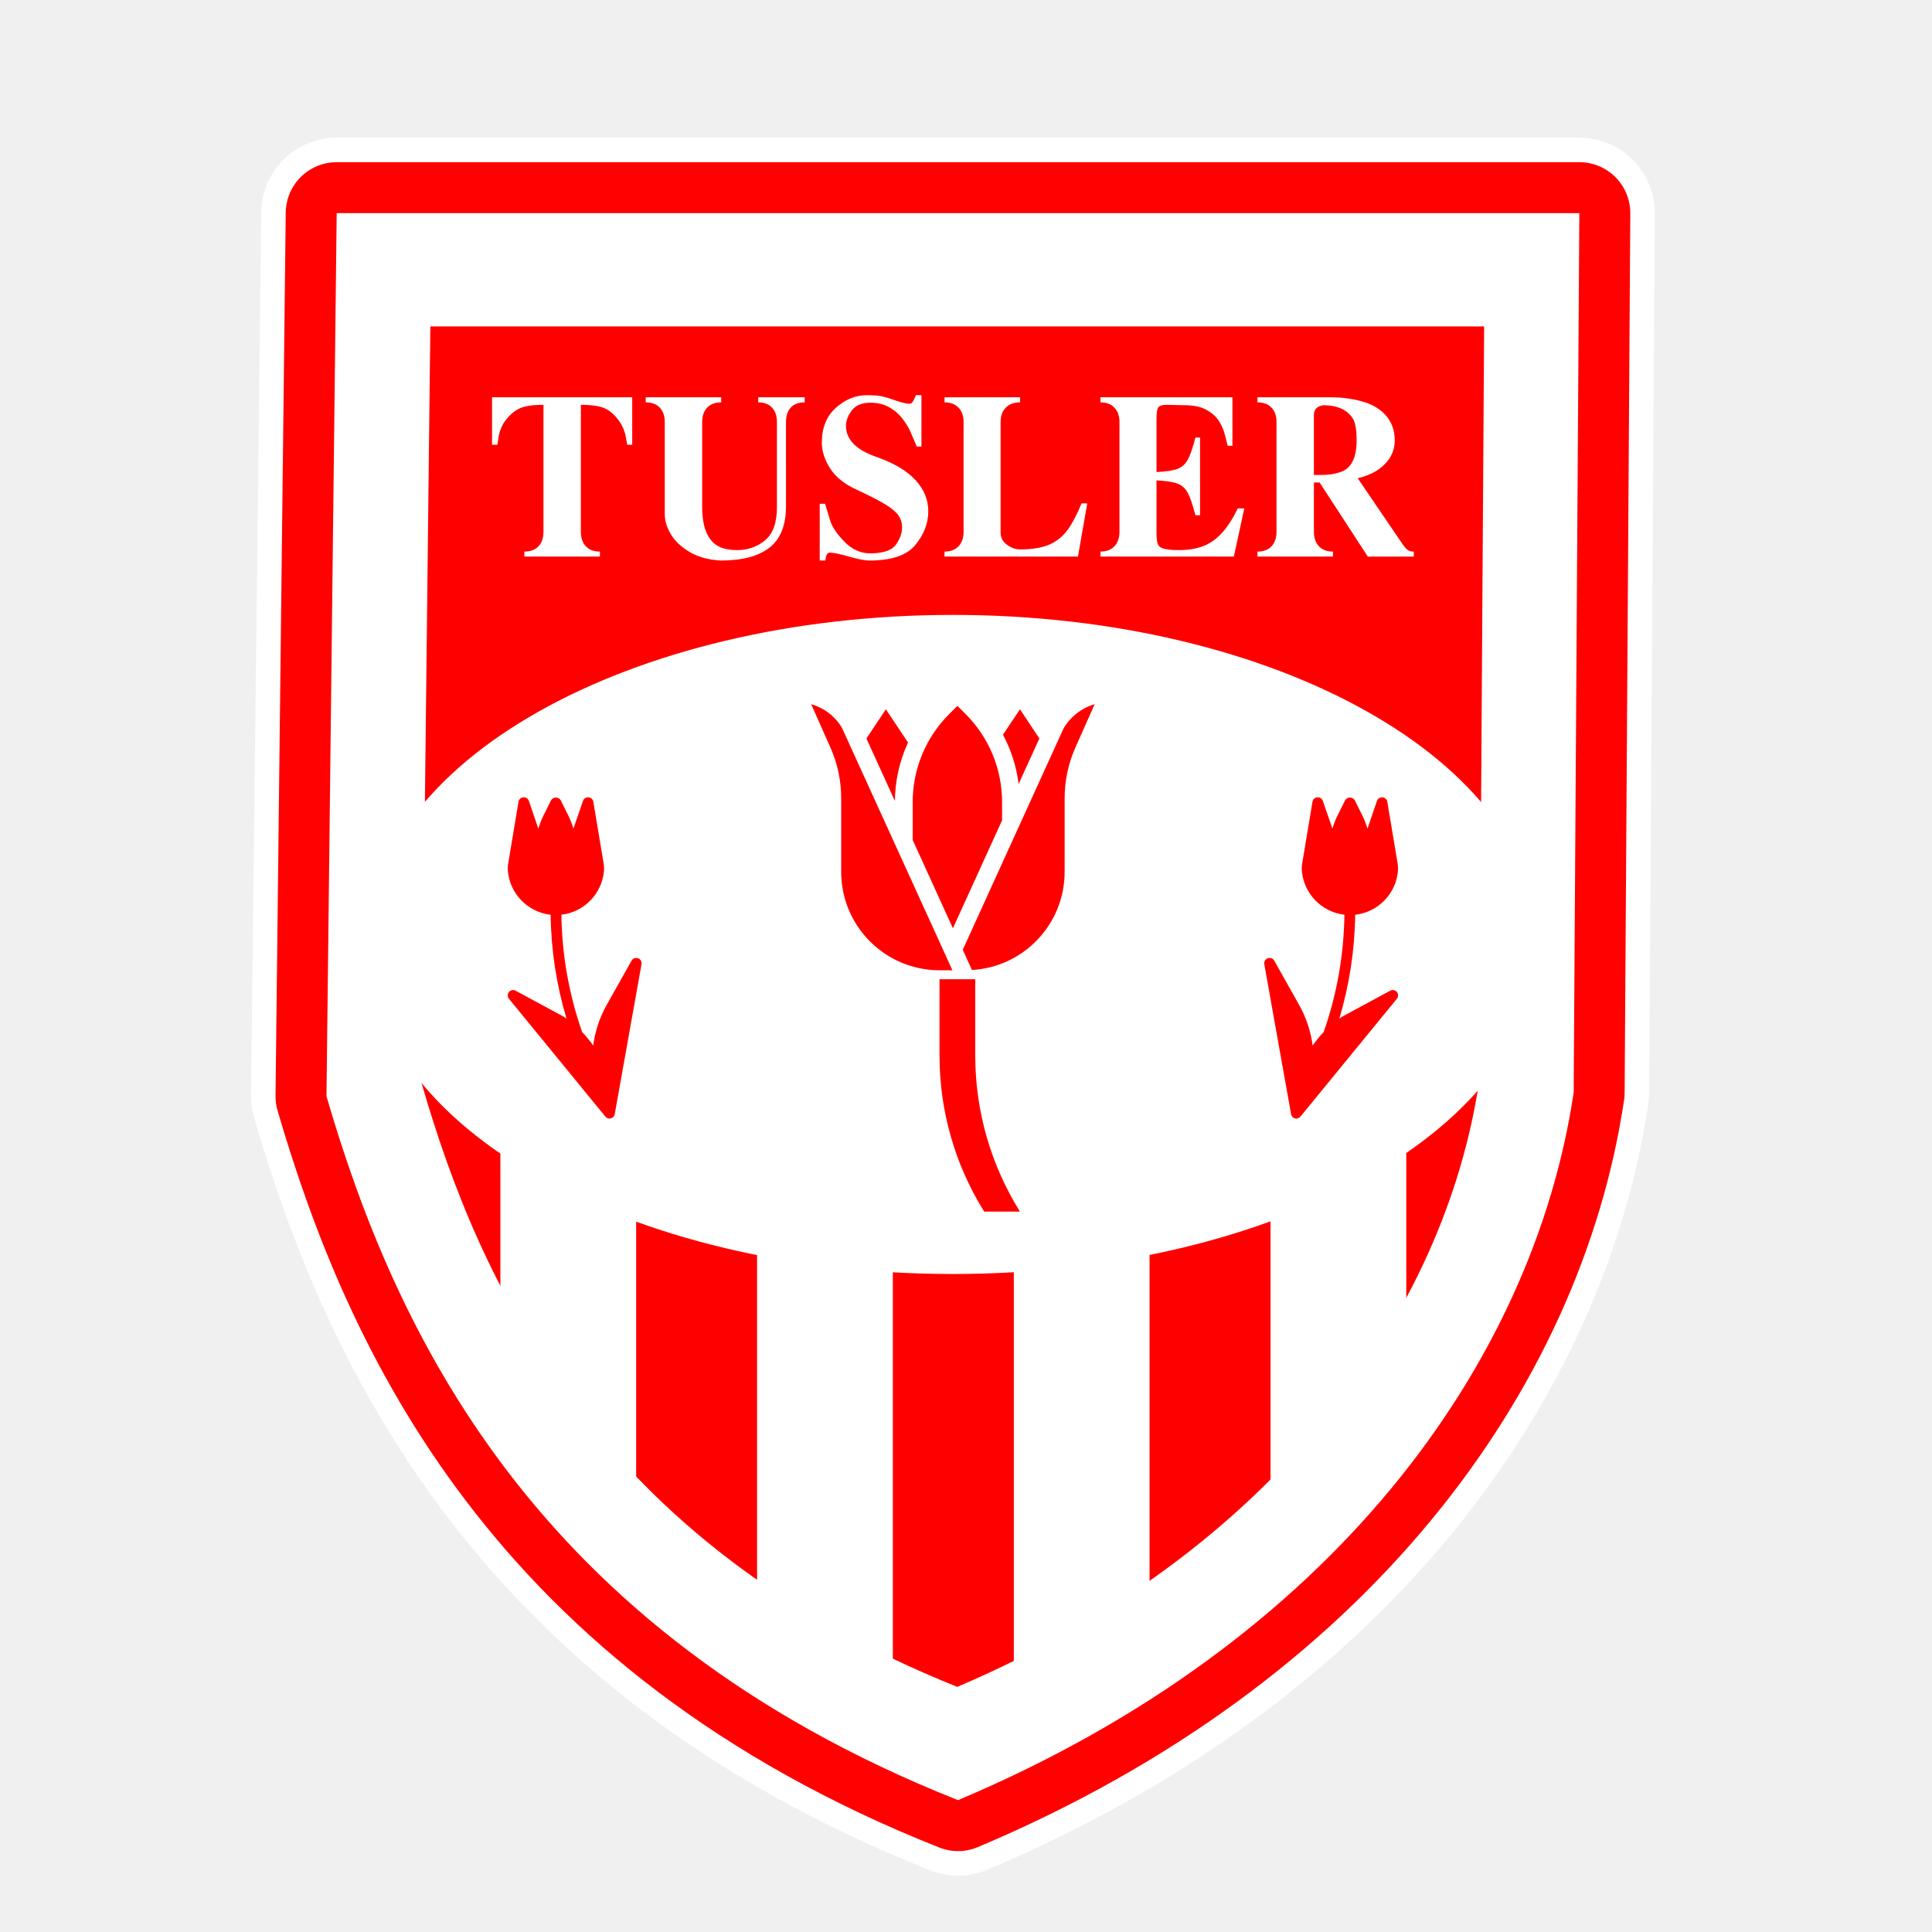
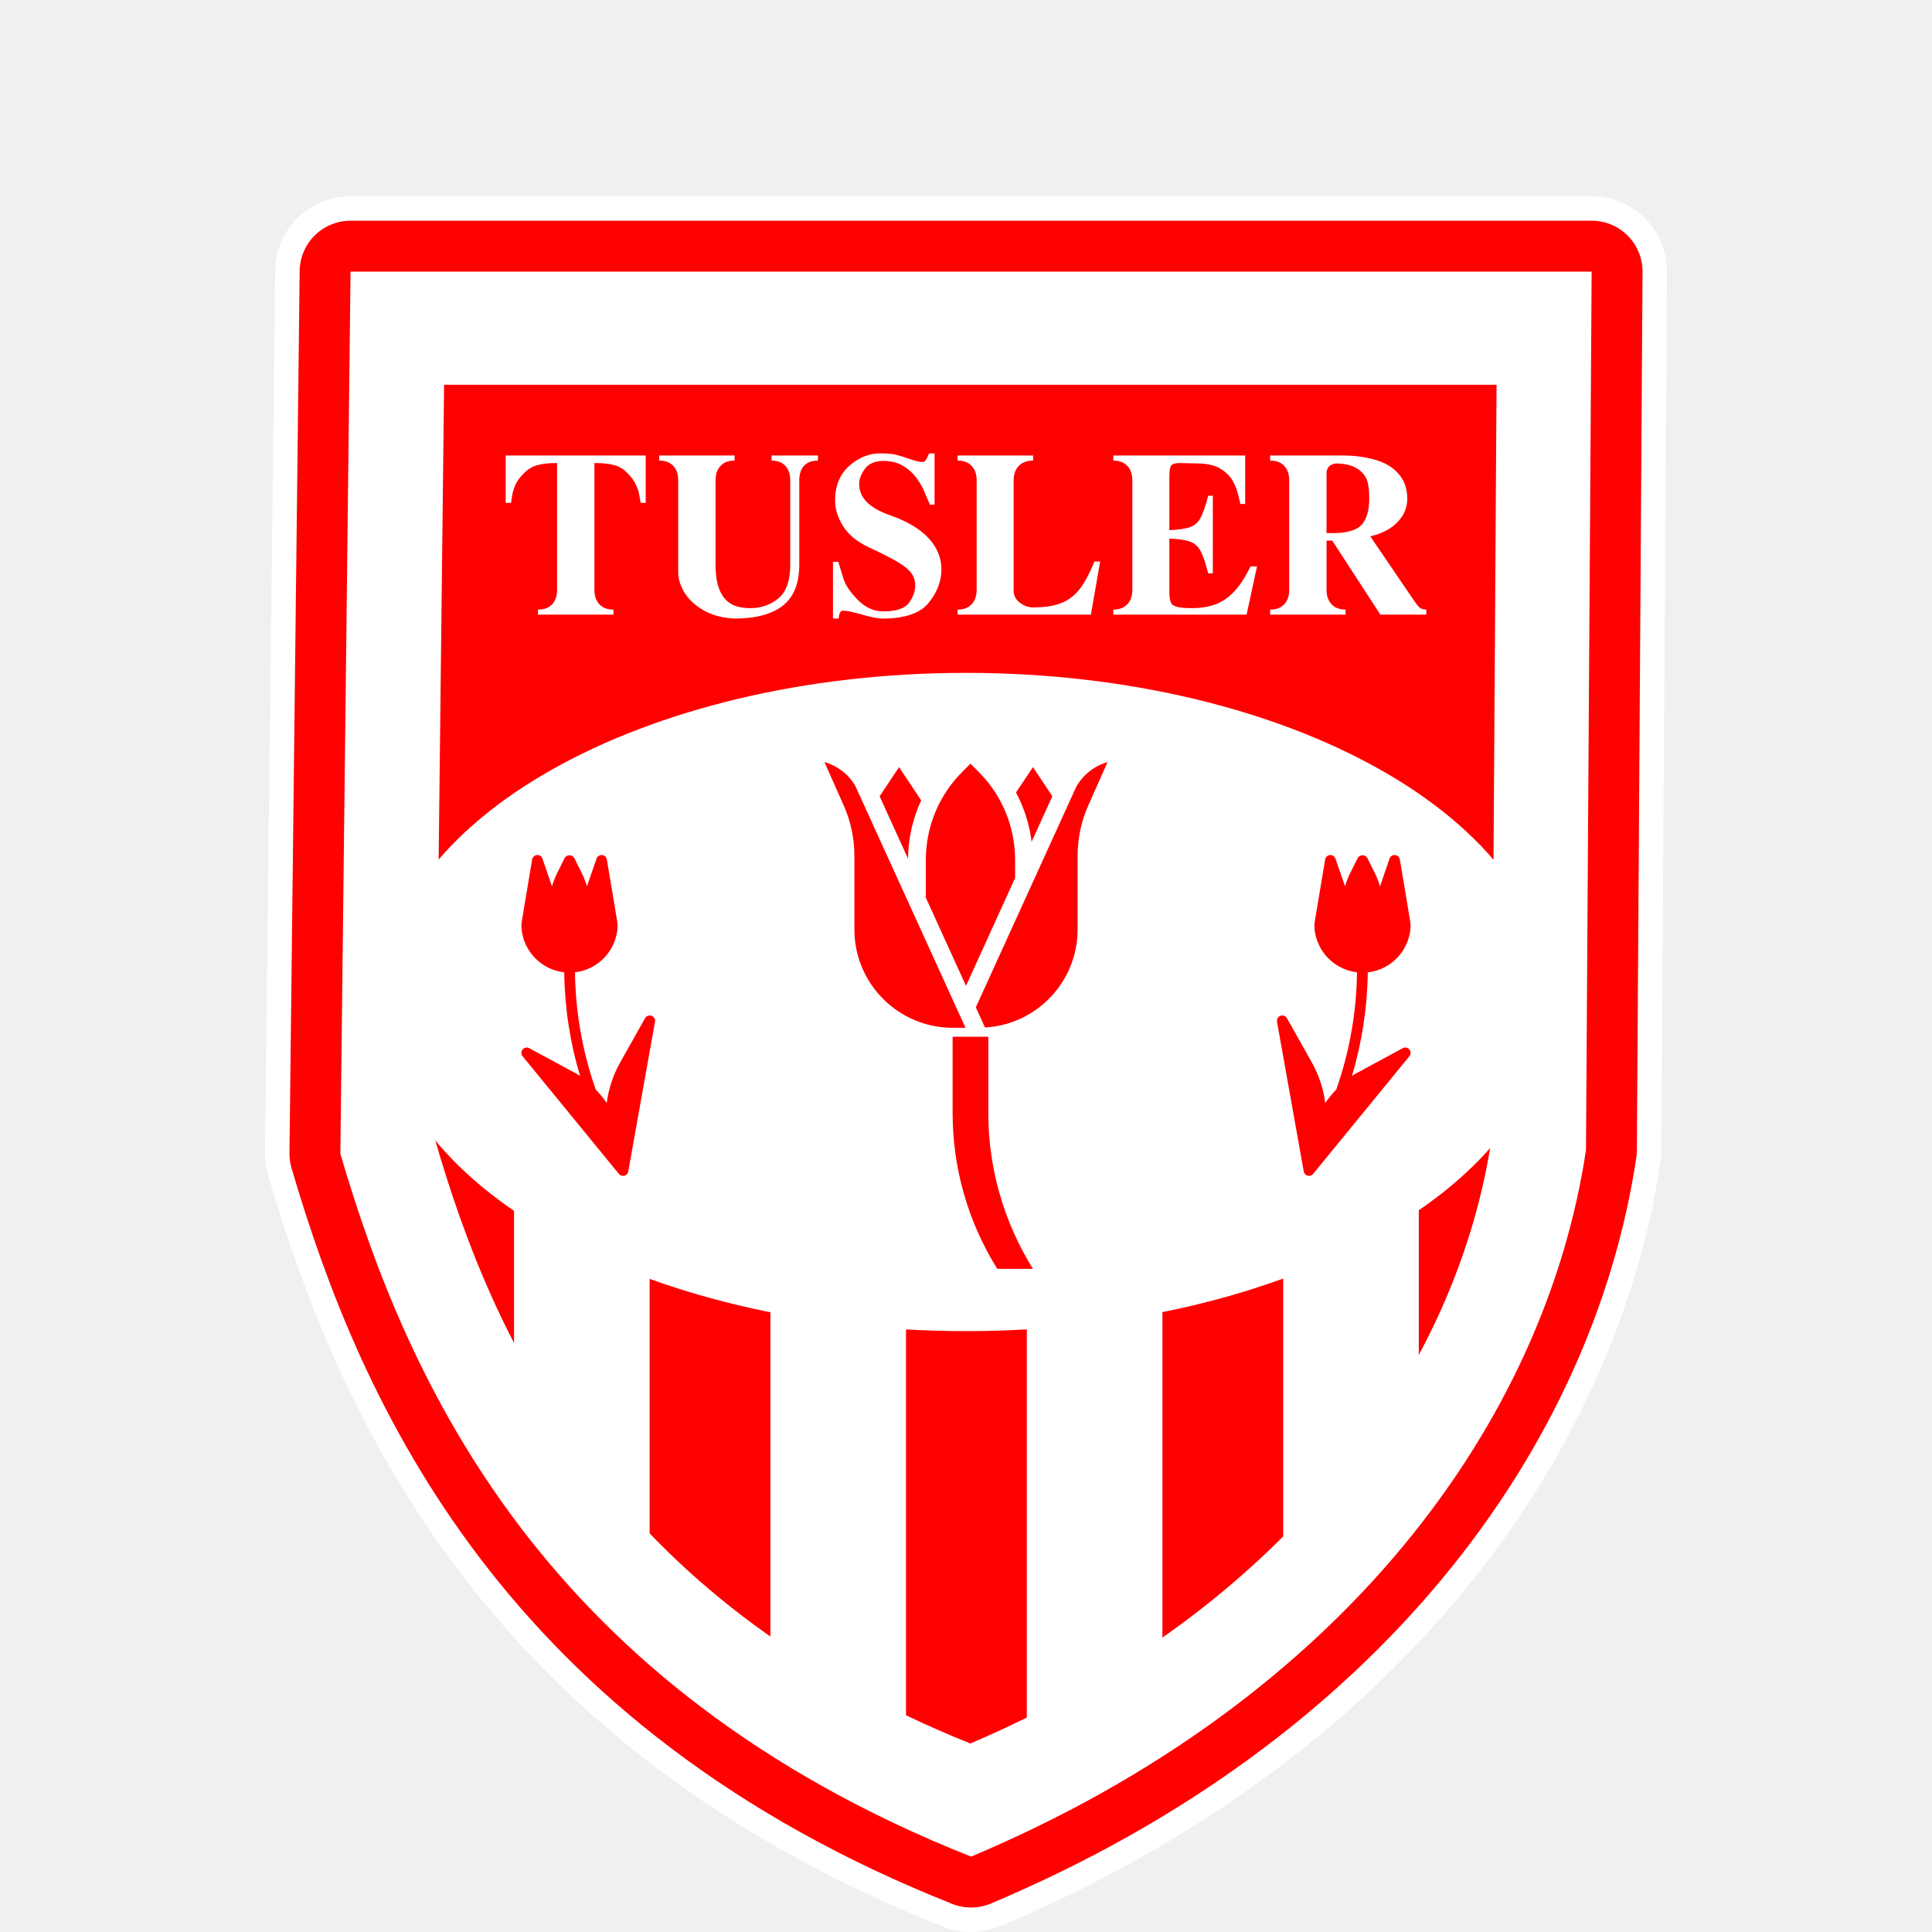
<svg xmlns="http://www.w3.org/2000/svg" version="1.1" id="svg2" width="256" height="256" viewBox="0 0 256 256">
  <defs id="defs6" />
-   <path style="opacity:1;fill:#ff0000;fill-opacity:1;fill-rule:evenodd;stroke:#ffffff;stroke-width:20;stroke-linecap:square;stroke-linejoin:round;stroke-miterlimit:4;stroke-dasharray:none;stroke-opacity:1;paint-order:stroke fill markers" d="M 44.614,28.242 43.261,145.275 c 8.932,30.51 27.058,70.788 83.682,93.254 49.602,-20.907 76.219,-57.901 81.576,-93.748 l 0.752,-116.539 z" id="rect908" />
-   <g id="g1040" transform="matrix(1.409187,0,0,1.409187,-254.0466,-12.18449)">
-     <path id="path817" d="m 211.938,28.687 h 116.845 l -0.533,82.699 c -3.802,25.438 -22.69,51.691 -57.889,66.527 -40.182,-15.942 -53.044,-44.525 -59.383,-66.176 z" style="opacity:1;fill:#ffffff;fill-opacity:1;fill-rule:evenodd;stroke:#ff0101;stroke-width:9.584;stroke-linecap:square;stroke-linejoin:round;stroke-miterlimit:4;stroke-dasharray:none;stroke-opacity:1;paint-order:stroke markers fill" />
-     <path id="path817-7" d="m 220.744,39.339 h 99.087 l -0.452,70.893 c -3.224,21.806 -19.242,44.312 -49.091,57.03 -34.075,-13.666 -44.983,-38.169 -50.358,-56.729 z" style="opacity:1;fill:#ff0000;fill-opacity:1;fill-rule:evenodd;stroke:none;stroke-width:8.171;stroke-linecap:square;stroke-linejoin:round;stroke-miterlimit:4;stroke-dasharray:none;stroke-opacity:1;paint-order:stroke markers fill" />
-     <path id="path817-7-6" d="m 227.329,94.662 v 35.104 c 3.139,6.076 7.248,12.201 12.766,17.955 v -53.059 z m 24.139,0 v 62.795 c 3.79,2.662 8.019,5.159 12.764,7.428 V 94.662 Z m 24.139,0 v 70.473 c 4.625,-2.277 8.876,-4.802 12.764,-7.525 V 94.662 Z m 24.139,0 v 53.432 c 5.308,-5.319 9.556,-11.077 12.764,-17.043 V 94.662 Z" style="opacity:1;fill:#ffffff;fill-opacity:1;fill-rule:evenodd;stroke:none;stroke-width:8.171;stroke-linecap:square;stroke-linejoin:round;stroke-miterlimit:4;stroke-dasharray:none;stroke-opacity:1;paint-order:stroke markers fill" />
-     <ellipse ry="30.987" rx="55.055" cy="97.453" cx="269.881" id="path911" style="opacity:1;fill:#ffffff;fill-opacity:1;fill-rule:evenodd;stroke:none;stroke-width:13.329;stroke-linecap:square;stroke-linejoin:round;stroke-miterlimit:4;stroke-dasharray:none;stroke-opacity:1;paint-order:stroke markers fill" />
-     <g transform="translate(-0.038845,-28)" id="g1020">
-       <g id="g979" transform="translate(-93.33616,-3.872495)" style="fill:#ff0000">
-         <path id="path935" style="fill:#ff0000;fill-opacity:1;fill-rule:nonzero;stroke:none;stroke-width:0.054" d="m 365.045,131.727 c 4.888,-0.28 8.71,-4.322 8.717,-9.218 v -6.926 c -0.003,-1.647 0.343,-3.275 1.014,-4.779 l 1.807,-4.068 c -1.237,0.359 -2.287,1.181 -2.933,2.296 l -9.469,20.796 z m 0,0" />
-         <path id="path937" style="fill:#ff0000;fill-opacity:1;fill-rule:nonzero;stroke:none;stroke-width:0.054" d="m 371.387,109.956 -1.827,-2.743 -1.597,2.392 c 0.77,1.44 1.268,3.01 1.47,4.631 z m 0,0" />
-         <path id="path939" style="fill:#ff0000;fill-opacity:1;fill-rule:nonzero;stroke:none;stroke-width:0.054" d="m 367.878,117.655 v -1.69 c 0.009,-3.122 -1.232,-6.118 -3.446,-8.32 l -0.756,-0.756 -0.756,0.756 c -2.214,2.202 -3.454,5.198 -3.446,8.32 v 3.54 l 3.782,8.3 z m 0,0" />
-         <path id="path941" style="fill:#ff0000;fill-opacity:1;fill-rule:nonzero;stroke:none;stroke-width:0.054" d="m 359.035,110.34 -2.083,-3.127 -1.829,2.747 2.677,5.872 c 0.018,-1.898 0.439,-3.769 1.235,-5.492 z m 0,0" />
-         <path id="path943" style="fill:#ff0000;fill-opacity:1;fill-rule:nonzero;stroke:none;stroke-width:0.054" d="m 352.75,115.583 v 6.926 c 0.006,5.103 4.141,9.239 9.245,9.245 h 1.215 L 352.825,108.961 c -0.644,-1.086 -1.681,-1.883 -2.897,-2.224 l 1.807,4.068 c 0.671,1.504 1.016,3.132 1.014,4.779 z m 0,0" />
-         <path id="path947" style="fill:#ff0000;fill-opacity:1;fill-rule:nonzero;stroke:none;stroke-width:0.054" d="m 366.198,154.447 c -2.746,-4.394 -4.202,-9.471 -4.202,-14.652 v -7.199 h 3.362 v 7.199 c 4.3e-4,5.181 1.457,10.258 4.202,14.652 z m 0,0" />
+   <g id="g860" transform="matrix(0.9987536,0,0,0.9987536,1.891791,7.780944)">
+     <path id="rect908" d="M 44.614,28.242 43.261,145.275 c 8.932,30.51 27.058,70.788 83.682,93.254 49.602,-20.907 76.219,-57.901 81.576,-93.748 l 0.752,-116.539 z" style="opacity:1;fill:#ff0000;fill-opacity:1;fill-rule:evenodd;stroke:#ffffff;stroke-width:20;stroke-linecap:square;stroke-linejoin:round;stroke-miterlimit:4;stroke-dasharray:none;stroke-opacity:1;paint-order:stroke fill markers" />
+     <g transform="matrix(1.409187,0,0,1.409187,-254.0466,-12.18449)" id="g1040">
+       <path style="opacity:1;fill:#ffffff;fill-opacity:1;fill-rule:evenodd;stroke:#ff0101;stroke-width:9.584;stroke-linecap:square;stroke-linejoin:round;stroke-miterlimit:4;stroke-dasharray:none;stroke-opacity:1;paint-order:stroke markers fill" d="m 211.938,28.687 h 116.845 l -0.533,82.699 c -3.802,25.438 -22.69,51.691 -57.889,66.527 -40.182,-15.942 -53.044,-44.525 -59.383,-66.176 z" id="path817" />
+       <path style="opacity:1;fill:#ff0000;fill-opacity:1;fill-rule:evenodd;stroke:none;stroke-width:8.171;stroke-linecap:square;stroke-linejoin:round;stroke-miterlimit:4;stroke-dasharray:none;stroke-opacity:1;paint-order:stroke markers fill" d="m 220.744,39.339 h 99.087 l -0.452,70.893 c -3.224,21.806 -19.242,44.312 -49.091,57.03 -34.075,-13.666 -44.983,-38.169 -50.358,-56.729 z" id="path817-7" />
+       <path style="opacity:1;fill:#ffffff;fill-opacity:1;fill-rule:evenodd;stroke:none;stroke-width:8.171;stroke-linecap:square;stroke-linejoin:round;stroke-miterlimit:4;stroke-dasharray:none;stroke-opacity:1;paint-order:stroke markers fill" d="m 227.329,94.662 v 35.104 c 3.139,6.076 7.248,12.201 12.766,17.955 v -53.059 z m 24.139,0 v 62.795 c 3.79,2.662 8.019,5.159 12.764,7.428 V 94.662 Z m 24.139,0 v 70.473 c 4.625,-2.277 8.876,-4.802 12.764,-7.525 V 94.662 Z m 24.139,0 v 53.432 c 5.308,-5.319 9.556,-11.077 12.764,-17.043 V 94.662 Z" id="path817-7-6" />
+       <ellipse style="opacity:1;fill:#ffffff;fill-opacity:1;fill-rule:evenodd;stroke:none;stroke-width:13.329;stroke-linecap:square;stroke-linejoin:round;stroke-miterlimit:4;stroke-dasharray:none;stroke-opacity:1;paint-order:stroke markers fill" id="path911" cx="269.881" cy="97.453" rx="55.055" ry="30.987" />
+       <g id="g1020" transform="translate(-0.038845,-28)">
+         <g style="fill:#ff0000" transform="translate(-93.33616,-3.872495)" id="g979">
+           <path d="m 365.045,131.727 c 4.888,-0.28 8.71,-4.322 8.717,-9.218 v -6.926 c -0.003,-1.647 0.343,-3.275 1.014,-4.779 l 1.807,-4.068 c -1.237,0.359 -2.287,1.181 -2.933,2.296 l -9.469,20.796 z m 0,0" style="fill:#ff0000;fill-opacity:1;fill-rule:nonzero;stroke:none;stroke-width:0.054" id="path935" />
+           <path d="m 371.387,109.956 -1.827,-2.743 -1.597,2.392 c 0.77,1.44 1.268,3.01 1.47,4.631 z m 0,0" style="fill:#ff0000;fill-opacity:1;fill-rule:nonzero;stroke:none;stroke-width:0.054" id="path937" />
+           <path d="m 367.878,117.655 v -1.69 c 0.009,-3.122 -1.232,-6.118 -3.446,-8.32 l -0.756,-0.756 -0.756,0.756 c -2.214,2.202 -3.454,5.198 -3.446,8.32 v 3.54 l 3.782,8.3 z m 0,0" style="fill:#ff0000;fill-opacity:1;fill-rule:nonzero;stroke:none;stroke-width:0.054" id="path939" />
+           <path d="m 359.035,110.34 -2.083,-3.127 -1.829,2.747 2.677,5.872 c 0.018,-1.898 0.439,-3.769 1.235,-5.492 z m 0,0" style="fill:#ff0000;fill-opacity:1;fill-rule:nonzero;stroke:none;stroke-width:0.054" id="path941" />
+           <path d="m 352.75,115.583 v 6.926 c 0.006,5.103 4.141,9.239 9.245,9.245 h 1.215 L 352.825,108.961 c -0.644,-1.086 -1.681,-1.883 -2.897,-2.224 l 1.807,4.068 c 0.671,1.504 1.016,3.132 1.014,4.779 z m 0,0" style="fill:#ff0000;fill-opacity:1;fill-rule:nonzero;stroke:none;stroke-width:0.054" id="path943" />
+           <path d="m 366.198,154.447 c -2.746,-4.394 -4.202,-9.471 -4.202,-14.652 v -7.199 h 3.362 v 7.199 c 4.3e-4,5.181 1.457,10.258 4.202,14.652 z m 0,0" style="fill:#ff0000;fill-opacity:1;fill-rule:nonzero;stroke:none;stroke-width:0.054" id="path947" />
+         </g>
+         <path id="path945-2" style="fill:#ff0000;fill-opacity:1;fill-rule:nonzero;stroke:none;stroke-width:0.032" d="m 228.172,129.922 c 0.153,-0.185 0.416,-0.236 0.627,-0.122 l 4.564,2.467 c 0.076,0.05 0.151,0.109 0.224,0.163 -0.949,-3.171 -1.451,-6.458 -1.493,-9.768 -2.158,-0.245 -3.843,-1.98 -4.024,-4.144 -0.016,-0.253 -6e-4,-0.506 0.046,-0.755 l 0.957,-5.728 c 0.038,-0.227 0.226,-0.399 0.455,-0.418 0.23,-0.019 0.443,0.12 0.518,0.338 l 0.893,2.612 c 0.125,-0.423 0.285,-0.836 0.479,-1.233 l 0.718,-1.44 c 0.095,-0.159 0.266,-0.256 0.451,-0.256 0.184,0 0.356,0.097 0.451,0.256 l 0.72,1.44 c 0.193,0.395 0.352,0.805 0.477,1.226 l 0.901,-2.606 c 0.075,-0.217 0.288,-0.356 0.518,-0.337 0.229,0.019 0.416,0.191 0.454,0.418 l 0.957,5.728 c 0.046,0.249 0.062,0.503 0.046,0.755 -0.181,2.157 -1.855,3.888 -4.004,4.141 0.047,3.76 0.706,7.487 1.952,11.035 0.378,0.394 0.725,0.817 1.038,1.264 0.174,-1.34 0.603,-2.635 1.264,-3.814 l 2.343,-4.167 c 0.12,-0.214 0.378,-0.31 0.609,-0.227 0.231,0.083 0.369,0.32 0.326,0.562 l -2.517,14.097 c -0.04,0.227 -0.229,0.397 -0.459,0.414 l -0.036,0.001 c -0.151,-0.001 -0.293,-0.07 -0.387,-0.187 h -0.002 l -9.063,-11.077 c -0.151,-0.186 -0.151,-0.452 0.002,-0.637 z m 0,0" />
+         <path id="path945-2-3" style="fill:#ff0000;fill-opacity:1;fill-rule:nonzero;stroke:none;stroke-width:0.032" d="m 311.667,129.922 c -0.153,-0.185 -0.416,-0.236 -0.627,-0.122 l -4.564,2.467 c -0.076,0.05 -0.151,0.109 -0.224,0.163 0.949,-3.171 1.451,-6.458 1.493,-9.768 2.158,-0.245 3.843,-1.98 4.024,-4.144 0.016,-0.253 6e-4,-0.506 -0.046,-0.755 l -0.957,-5.728 c -0.038,-0.227 -0.226,-0.399 -0.455,-0.418 -0.23,-0.019 -0.443,0.12 -0.518,0.338 l -0.893,2.612 c -0.125,-0.423 -0.285,-0.836 -0.479,-1.233 l -0.718,-1.44 c -0.095,-0.159 -0.266,-0.256 -0.451,-0.256 -0.184,0 -0.356,0.097 -0.451,0.256 l -0.72,1.44 c -0.193,0.395 -0.352,0.805 -0.477,1.226 l -0.901,-2.606 c -0.075,-0.217 -0.288,-0.356 -0.518,-0.337 -0.229,0.019 -0.416,0.191 -0.454,0.418 l -0.957,5.728 c -0.046,0.249 -0.062,0.503 -0.046,0.755 0.181,2.157 1.855,3.888 4.004,4.141 -0.047,3.76 -0.706,7.487 -1.952,11.035 -0.378,0.394 -0.725,0.817 -1.038,1.264 -0.174,-1.34 -0.603,-2.635 -1.264,-3.814 l -2.343,-4.167 c -0.12,-0.214 -0.378,-0.31 -0.609,-0.227 -0.231,0.083 -0.369,0.32 -0.326,0.562 l 2.517,14.097 c 0.04,0.227 0.229,0.397 0.459,0.414 l 0.036,0.001 c 0.151,-0.001 0.293,-0.07 0.387,-0.187 h 0.002 l 9.063,-11.077 c 0.151,-0.186 0.151,-0.452 -0.002,-0.637 z m 0,0" />
      </g>
-       <path d="m 228.172,129.922 c 0.153,-0.185 0.416,-0.236 0.627,-0.122 l 4.564,2.467 c 0.076,0.05 0.151,0.109 0.224,0.163 -0.949,-3.171 -1.451,-6.458 -1.493,-9.768 -2.158,-0.245 -3.843,-1.98 -4.024,-4.144 -0.016,-0.253 -6e-4,-0.506 0.046,-0.755 l 0.957,-5.728 c 0.038,-0.227 0.226,-0.399 0.455,-0.418 0.23,-0.019 0.443,0.12 0.518,0.338 l 0.893,2.612 c 0.125,-0.423 0.285,-0.836 0.479,-1.233 l 0.718,-1.44 c 0.095,-0.159 0.266,-0.256 0.451,-0.256 0.184,0 0.356,0.097 0.451,0.256 l 0.72,1.44 c 0.193,0.395 0.352,0.805 0.477,1.226 l 0.901,-2.606 c 0.075,-0.217 0.288,-0.356 0.518,-0.337 0.229,0.019 0.416,0.191 0.454,0.418 l 0.957,5.728 c 0.046,0.249 0.062,0.503 0.046,0.755 -0.181,2.157 -1.855,3.888 -4.004,4.141 0.047,3.76 0.706,7.487 1.952,11.035 0.378,0.394 0.725,0.817 1.038,1.264 0.174,-1.34 0.603,-2.635 1.264,-3.814 l 2.343,-4.167 c 0.12,-0.214 0.378,-0.31 0.609,-0.227 0.231,0.083 0.369,0.32 0.326,0.562 l -2.517,14.097 c -0.04,0.227 -0.229,0.397 -0.459,0.414 l -0.036,0.001 c -0.151,-0.001 -0.293,-0.07 -0.387,-0.187 h -0.002 l -9.063,-11.077 c -0.151,-0.186 -0.151,-0.452 0.002,-0.637 z m 0,0" style="fill:#ff0000;fill-opacity:1;fill-rule:nonzero;stroke:none;stroke-width:0.032" id="path945-2" />
-       <path d="m 311.667,129.922 c -0.153,-0.185 -0.416,-0.236 -0.627,-0.122 l -4.564,2.467 c -0.076,0.05 -0.151,0.109 -0.224,0.163 0.949,-3.171 1.451,-6.458 1.493,-9.768 2.158,-0.245 3.843,-1.98 4.024,-4.144 0.016,-0.253 6e-4,-0.506 -0.046,-0.755 l -0.957,-5.728 c -0.038,-0.227 -0.226,-0.399 -0.455,-0.418 -0.23,-0.019 -0.443,0.12 -0.518,0.338 l -0.893,2.612 c -0.125,-0.423 -0.285,-0.836 -0.479,-1.233 l -0.718,-1.44 c -0.095,-0.159 -0.266,-0.256 -0.451,-0.256 -0.184,0 -0.356,0.097 -0.451,0.256 l -0.72,1.44 c -0.193,0.395 -0.352,0.805 -0.477,1.226 l -0.901,-2.606 c -0.075,-0.217 -0.288,-0.356 -0.518,-0.337 -0.229,0.019 -0.416,0.191 -0.454,0.418 l -0.957,5.728 c -0.046,0.249 -0.062,0.503 -0.046,0.755 0.181,2.157 1.855,3.888 4.004,4.141 -0.047,3.76 -0.706,7.487 -1.952,11.035 -0.378,0.394 -0.725,0.817 -1.038,1.264 -0.174,-1.34 -0.603,-2.635 -1.264,-3.814 l -2.343,-4.167 c -0.12,-0.214 -0.378,-0.31 -0.609,-0.227 -0.231,0.083 -0.369,0.32 -0.326,0.562 l 2.517,14.097 c 0.04,0.227 0.229,0.397 0.459,0.414 l 0.036,0.001 c 0.151,-0.001 0.293,-0.07 0.387,-0.187 h 0.002 l 9.063,-11.077 c 0.151,-0.186 0.151,-0.452 -0.002,-0.637 z m 0,0" style="fill:#ff0000;fill-opacity:1;fill-rule:nonzero;stroke:none;stroke-width:0.032" id="path945-2-3" />
+     </g>
+     <g id="text1024" style="font-style:normal;font-variant:normal;font-weight:normal;font-stretch:normal;font-size:47.642px;line-height:1.25;font-family:'Digital Dismay';-inkscape-font-specification:'Digital Dismay';letter-spacing:0px;word-spacing:0px;fill:#000000;fill-opacity:1;stroke:none;stroke-width:0.558" aria-label="TUSLER">
+       <path id="path1042" style="font-style:normal;font-variant:normal;font-weight:bold;font-stretch:normal;font-family:EucrosiaUPC;-inkscape-font-specification:'EucrosiaUPC Bold';fill:#ffffff;stroke-width:0.558" d="m 76.967,70.459 q 0,1.233 0.663,1.931 0.663,0.698 1.861,0.698 v 0.663 h -10.014 v -0.663 q 1.21,0 1.873,-0.698 0.663,-0.698 0.663,-1.931 v -16.819 q -1.617,0 -2.617,0.279 -1,0.268 -1.861,1.151 -0.71,0.721 -1.035,1.419 -0.314,0.686 -0.43,1.372 -0.105,0.675 -0.163,1.07 h -0.71 v -6.292 h 18.575 v 6.292 h -0.663 q -0.07,-0.43 -0.198,-1.093 -0.116,-0.663 -0.454,-1.349 -0.326,-0.698 -1.012,-1.419 -0.826,-0.884 -1.838,-1.151 -1,-0.279 -2.64,-0.279 z" />
+       <path id="path1044" style="font-style:normal;font-variant:normal;font-weight:bold;font-stretch:normal;font-family:EucrosiaUPC;-inkscape-font-specification:'EucrosiaUPC Bold';fill:#ffffff;stroke-width:0.558" d="m 104.149,67.086 q 0,3.769 -2.187,5.478 -2.187,1.71 -6.444,1.71 -2.443,-0.128 -4.129,-1.128 -1.687,-1 -2.501,-2.361 -0.803,-1.372 -0.803,-2.605 V 55.932 q 0,-1.233 -0.663,-1.919 -0.651,-0.698 -1.861,-0.698 v -0.675 h 10.003 v 0.675 q -1.21,0 -1.873,0.71 -0.651,0.698 -0.651,1.908 v 11.201 q 0,4.676 2.815,5.525 0.791,0.233 1.814,0.233 2.14,0 3.71,-1.303 1.57,-1.303 1.57,-4.408 v -11.247 q 0,-1.233 -0.651,-1.919 -0.64,-0.698 -1.826,-0.698 v -0.675 h 6.153 v 0.675 q -1.21,0 -1.849,0.686 -0.628,0.686 -0.628,1.931 z" />
+       <path id="path1046" style="font-style:normal;font-variant:normal;font-weight:bold;font-stretch:normal;font-family:EucrosiaUPC;-inkscape-font-specification:'EucrosiaUPC Bold';fill:#ffffff;stroke-width:0.558" d="m 122.096,59.177 h -0.616 q -0.605,-1.442 -0.896,-2.094 -0.291,-0.651 -0.965,-1.559 -0.675,-0.907 -1.733,-1.524 -1.058,-0.628 -2.512,-0.64 -1.768,0 -2.524,1.047 -0.756,1.047 -0.756,2.001 0,2.745 4.048,4.141 3.478,1.221 5.164,3.071 1.698,1.838 1.698,4.129 0,2.35 -1.698,4.443 -1.687,2.082 -6.118,2.082 -0.872,0 -2.698,-0.523 -1.814,-0.523 -2.547,-0.523 -0.489,0 -0.57,1.047 h -0.756 v -7.525 h 0.71 l 0.663,2.187 q 0.384,1.291 1.896,2.838 1.524,1.547 3.396,1.547 2.582,0 3.408,-1.128 0.837,-1.14 0.837,-2.303 0,-0.919 -0.489,-1.605 -0.477,-0.686 -1.71,-1.442 -1.233,-0.756 -3.908,-2.001 -2.361,-1.093 -3.443,-2.803 -1.082,-1.721 -1.082,-3.385 0,-2.954 1.861,-4.618 1.873,-1.675 4.094,-1.675 1.407,0 2.152,0.186 0.744,0.186 1.826,0.57 1.082,0.372 1.652,0.384 0.221,0 0.349,-0.128 0.14,-0.14 0.256,-0.395 0.128,-0.268 0.291,-0.616 h 0.721 z" />
+       <path id="path1048" style="font-style:normal;font-variant:normal;font-weight:bold;font-stretch:normal;font-family:EucrosiaUPC;-inkscape-font-specification:'EucrosiaUPC Bold';fill:#ffffff;stroke-width:0.558" d="m 144.067,66.702 -1.233,7.049 h -17.679 v -0.663 q 1.175,0 1.849,-0.698 0.675,-0.71 0.675,-1.931 V 55.932 q 0,-1.221 -0.675,-1.919 -0.663,-0.698 -1.849,-0.698 v -0.675 h 10.014 v 0.675 q -1.221,0 -1.908,0.71 -0.675,0.698 -0.675,1.908 v 14.679 q 0,0.93 0.826,1.559 0.837,0.628 1.756,0.628 2.373,0 3.85,-0.628 1.477,-0.64 2.431,-1.942 0.954,-1.303 1.861,-3.524 z" />
+       <path id="path1050" style="font-style:normal;font-variant:normal;font-weight:bold;font-stretch:normal;font-family:EucrosiaUPC;-inkscape-font-specification:'EucrosiaUPC Bold';fill:#ffffff;stroke-width:0.558" d="m 153.244,70.703 q 0,1.221 0.314,1.628 0.314,0.407 1.454,0.512 0.43,0.047 1.233,0.047 1.849,0 3.21,-0.535 1.361,-0.535 2.454,-1.733 1.105,-1.21 2.105,-3.257 h 0.861 l -1.384,6.386 h -17.679 v -0.663 q 1.175,0 1.849,-0.698 0.675,-0.71 0.675,-1.931 V 55.932 q 0,-1.221 -0.675,-1.919 -0.663,-0.698 -1.849,-0.698 v -0.675 h 17.493 v 6.432 h -0.628 q -0.116,-0.477 -0.349,-1.384 -0.221,-0.919 -0.744,-1.791 -0.512,-0.872 -1.582,-1.512 -1.07,-0.64 -2.757,-0.686 l -2.664,-0.058 q -0.837,0 -1.093,0.326 -0.244,0.326 -0.244,1.535 v 7.049 q 1.896,-0.093 2.768,-0.419 0.872,-0.326 1.361,-1.198 0.489,-0.872 1.024,-2.954 h 0.616 v 10.294 h -0.616 q -0.535,-2.105 -1.024,-2.989 -0.489,-0.884 -1.361,-1.21 -0.872,-0.326 -2.768,-0.419 z" />
+       <path id="path1052" style="font-style:normal;font-variant:normal;font-weight:bold;font-stretch:normal;font-family:EucrosiaUPC;-inkscape-font-specification:'EucrosiaUPC Bold';fill:#ffffff;stroke-width:0.558" d="m 174.855,63.934 h -0.756 v 6.525 q 0,1.21 0.663,1.919 0.663,0.71 1.861,0.71 v 0.663 h -10.003 v -0.663 q 1.198,0 1.861,-0.698 0.663,-0.698 0.663,-1.931 V 55.932 q 0,-1.233 -0.663,-1.919 -0.651,-0.698 -1.861,-0.698 v -0.675 h 9.666 q 2.117,0 4.059,0.512 1.942,0.512 3.094,1.687 1.372,1.396 1.372,3.524 0,1.21 -0.616,2.245 -1.314,2.07 -4.292,2.757 l 5.862,8.619 q 0.477,0.698 0.779,0.907 0.314,0.198 0.791,0.198 v 0.663 h -6.095 z m -0.756,-1 h 1 q 1.582,0 2.733,-0.465 1.163,-0.465 1.652,-1.966 0.279,-0.919 0.279,-2.14 0,-1.931 -0.43,-2.768 -1.082,-1.896 -4.001,-1.896 -1.233,0.186 -1.233,1.279 z" />
    </g>
  </g>
-   <g aria-label="TUSLER" style="font-style:normal;font-variant:normal;font-weight:normal;font-stretch:normal;font-size:47.642px;line-height:1.25;font-family:'Digital Dismay';-inkscape-font-specification:'Digital Dismay';letter-spacing:0px;word-spacing:0px;fill:#000000;fill-opacity:1;stroke:none;stroke-width:0.558" id="text1024">
-     <path d="m 76.967,70.459 q 0,1.233 0.663,1.931 0.663,0.698 1.861,0.698 v 0.663 h -10.014 v -0.663 q 1.21,0 1.873,-0.698 0.663,-0.698 0.663,-1.931 v -16.819 q -1.617,0 -2.617,0.279 -1,0.268 -1.861,1.151 -0.71,0.721 -1.035,1.419 -0.314,0.686 -0.43,1.372 -0.105,0.675 -0.163,1.07 h -0.71 v -6.292 h 18.575 v 6.292 h -0.663 q -0.07,-0.43 -0.198,-1.093 -0.116,-0.663 -0.454,-1.349 -0.326,-0.698 -1.012,-1.419 -0.826,-0.884 -1.838,-1.151 -1,-0.279 -2.64,-0.279 z" style="font-style:normal;font-variant:normal;font-weight:bold;font-stretch:normal;font-family:EucrosiaUPC;-inkscape-font-specification:'EucrosiaUPC Bold';fill:#ffffff;stroke-width:0.558" id="path1042" />
-     <path d="m 104.149,67.086 q 0,3.769 -2.187,5.478 -2.187,1.71 -6.444,1.71 -2.443,-0.128 -4.129,-1.128 -1.687,-1 -2.501,-2.361 -0.803,-1.372 -0.803,-2.605 V 55.932 q 0,-1.233 -0.663,-1.919 -0.651,-0.698 -1.861,-0.698 v -0.675 h 10.003 v 0.675 q -1.21,0 -1.873,0.71 -0.651,0.698 -0.651,1.908 v 11.201 q 0,4.676 2.815,5.525 0.791,0.233 1.814,0.233 2.14,0 3.71,-1.303 1.57,-1.303 1.57,-4.408 v -11.247 q 0,-1.233 -0.651,-1.919 -0.64,-0.698 -1.826,-0.698 v -0.675 h 6.153 v 0.675 q -1.21,0 -1.849,0.686 -0.628,0.686 -0.628,1.931 z" style="font-style:normal;font-variant:normal;font-weight:bold;font-stretch:normal;font-family:EucrosiaUPC;-inkscape-font-specification:'EucrosiaUPC Bold';fill:#ffffff;stroke-width:0.558" id="path1044" />
-     <path d="m 122.096,59.177 h -0.616 q -0.605,-1.442 -0.896,-2.094 -0.291,-0.651 -0.965,-1.559 -0.675,-0.907 -1.733,-1.524 -1.058,-0.628 -2.512,-0.64 -1.768,0 -2.524,1.047 -0.756,1.047 -0.756,2.001 0,2.745 4.048,4.141 3.478,1.221 5.164,3.071 1.698,1.838 1.698,4.129 0,2.35 -1.698,4.443 -1.687,2.082 -6.118,2.082 -0.872,0 -2.698,-0.523 -1.814,-0.523 -2.547,-0.523 -0.489,0 -0.57,1.047 h -0.756 v -7.525 h 0.71 l 0.663,2.187 q 0.384,1.291 1.896,2.838 1.524,1.547 3.396,1.547 2.582,0 3.408,-1.128 0.837,-1.14 0.837,-2.303 0,-0.919 -0.489,-1.605 -0.477,-0.686 -1.71,-1.442 -1.233,-0.756 -3.908,-2.001 -2.361,-1.093 -3.443,-2.803 -1.082,-1.721 -1.082,-3.385 0,-2.954 1.861,-4.618 1.873,-1.675 4.094,-1.675 1.407,0 2.152,0.186 0.744,0.186 1.826,0.57 1.082,0.372 1.652,0.384 0.221,0 0.349,-0.128 0.14,-0.14 0.256,-0.395 0.128,-0.268 0.291,-0.616 h 0.721 z" style="font-style:normal;font-variant:normal;font-weight:bold;font-stretch:normal;font-family:EucrosiaUPC;-inkscape-font-specification:'EucrosiaUPC Bold';fill:#ffffff;stroke-width:0.558" id="path1046" />
-     <path d="m 144.067,66.702 -1.233,7.049 h -17.679 v -0.663 q 1.175,0 1.849,-0.698 0.675,-0.71 0.675,-1.931 V 55.932 q 0,-1.221 -0.675,-1.919 -0.663,-0.698 -1.849,-0.698 v -0.675 h 10.014 v 0.675 q -1.221,0 -1.908,0.71 -0.675,0.698 -0.675,1.908 v 14.679 q 0,0.93 0.826,1.559 0.837,0.628 1.756,0.628 2.373,0 3.85,-0.628 1.477,-0.64 2.431,-1.942 0.954,-1.303 1.861,-3.524 z" style="font-style:normal;font-variant:normal;font-weight:bold;font-stretch:normal;font-family:EucrosiaUPC;-inkscape-font-specification:'EucrosiaUPC Bold';fill:#ffffff;stroke-width:0.558" id="path1048" />
-     <path d="m 153.244,70.703 q 0,1.221 0.314,1.628 0.314,0.407 1.454,0.512 0.43,0.047 1.233,0.047 1.849,0 3.21,-0.535 1.361,-0.535 2.454,-1.733 1.105,-1.21 2.105,-3.257 h 0.861 l -1.384,6.386 h -17.679 v -0.663 q 1.175,0 1.849,-0.698 0.675,-0.71 0.675,-1.931 V 55.932 q 0,-1.221 -0.675,-1.919 -0.663,-0.698 -1.849,-0.698 v -0.675 h 17.493 v 6.432 h -0.628 q -0.116,-0.477 -0.349,-1.384 -0.221,-0.919 -0.744,-1.791 -0.512,-0.872 -1.582,-1.512 -1.07,-0.64 -2.757,-0.686 l -2.664,-0.058 q -0.837,0 -1.093,0.326 -0.244,0.326 -0.244,1.535 v 7.049 q 1.896,-0.093 2.768,-0.419 0.872,-0.326 1.361,-1.198 0.489,-0.872 1.024,-2.954 h 0.616 v 10.294 h -0.616 q -0.535,-2.105 -1.024,-2.989 -0.489,-0.884 -1.361,-1.21 -0.872,-0.326 -2.768,-0.419 z" style="font-style:normal;font-variant:normal;font-weight:bold;font-stretch:normal;font-family:EucrosiaUPC;-inkscape-font-specification:'EucrosiaUPC Bold';fill:#ffffff;stroke-width:0.558" id="path1050" />
-     <path d="m 174.855,63.934 h -0.756 v 6.525 q 0,1.21 0.663,1.919 0.663,0.71 1.861,0.71 v 0.663 h -10.003 v -0.663 q 1.198,0 1.861,-0.698 0.663,-0.698 0.663,-1.931 V 55.932 q 0,-1.233 -0.663,-1.919 -0.651,-0.698 -1.861,-0.698 v -0.675 h 9.666 q 2.117,0 4.059,0.512 1.942,0.512 3.094,1.687 1.372,1.396 1.372,3.524 0,1.21 -0.616,2.245 -1.314,2.07 -4.292,2.757 l 5.862,8.619 q 0.477,0.698 0.779,0.907 0.314,0.198 0.791,0.198 v 0.663 h -6.095 z m -0.756,-1 h 1 q 1.582,0 2.733,-0.465 1.163,-0.465 1.652,-1.966 0.279,-0.919 0.279,-2.14 0,-1.931 -0.43,-2.768 -1.082,-1.896 -4.001,-1.896 -1.233,0.186 -1.233,1.279 z" style="font-style:normal;font-variant:normal;font-weight:bold;font-stretch:normal;font-family:EucrosiaUPC;-inkscape-font-specification:'EucrosiaUPC Bold';fill:#ffffff;stroke-width:0.558" id="path1052" />
-   </g>
</svg>
